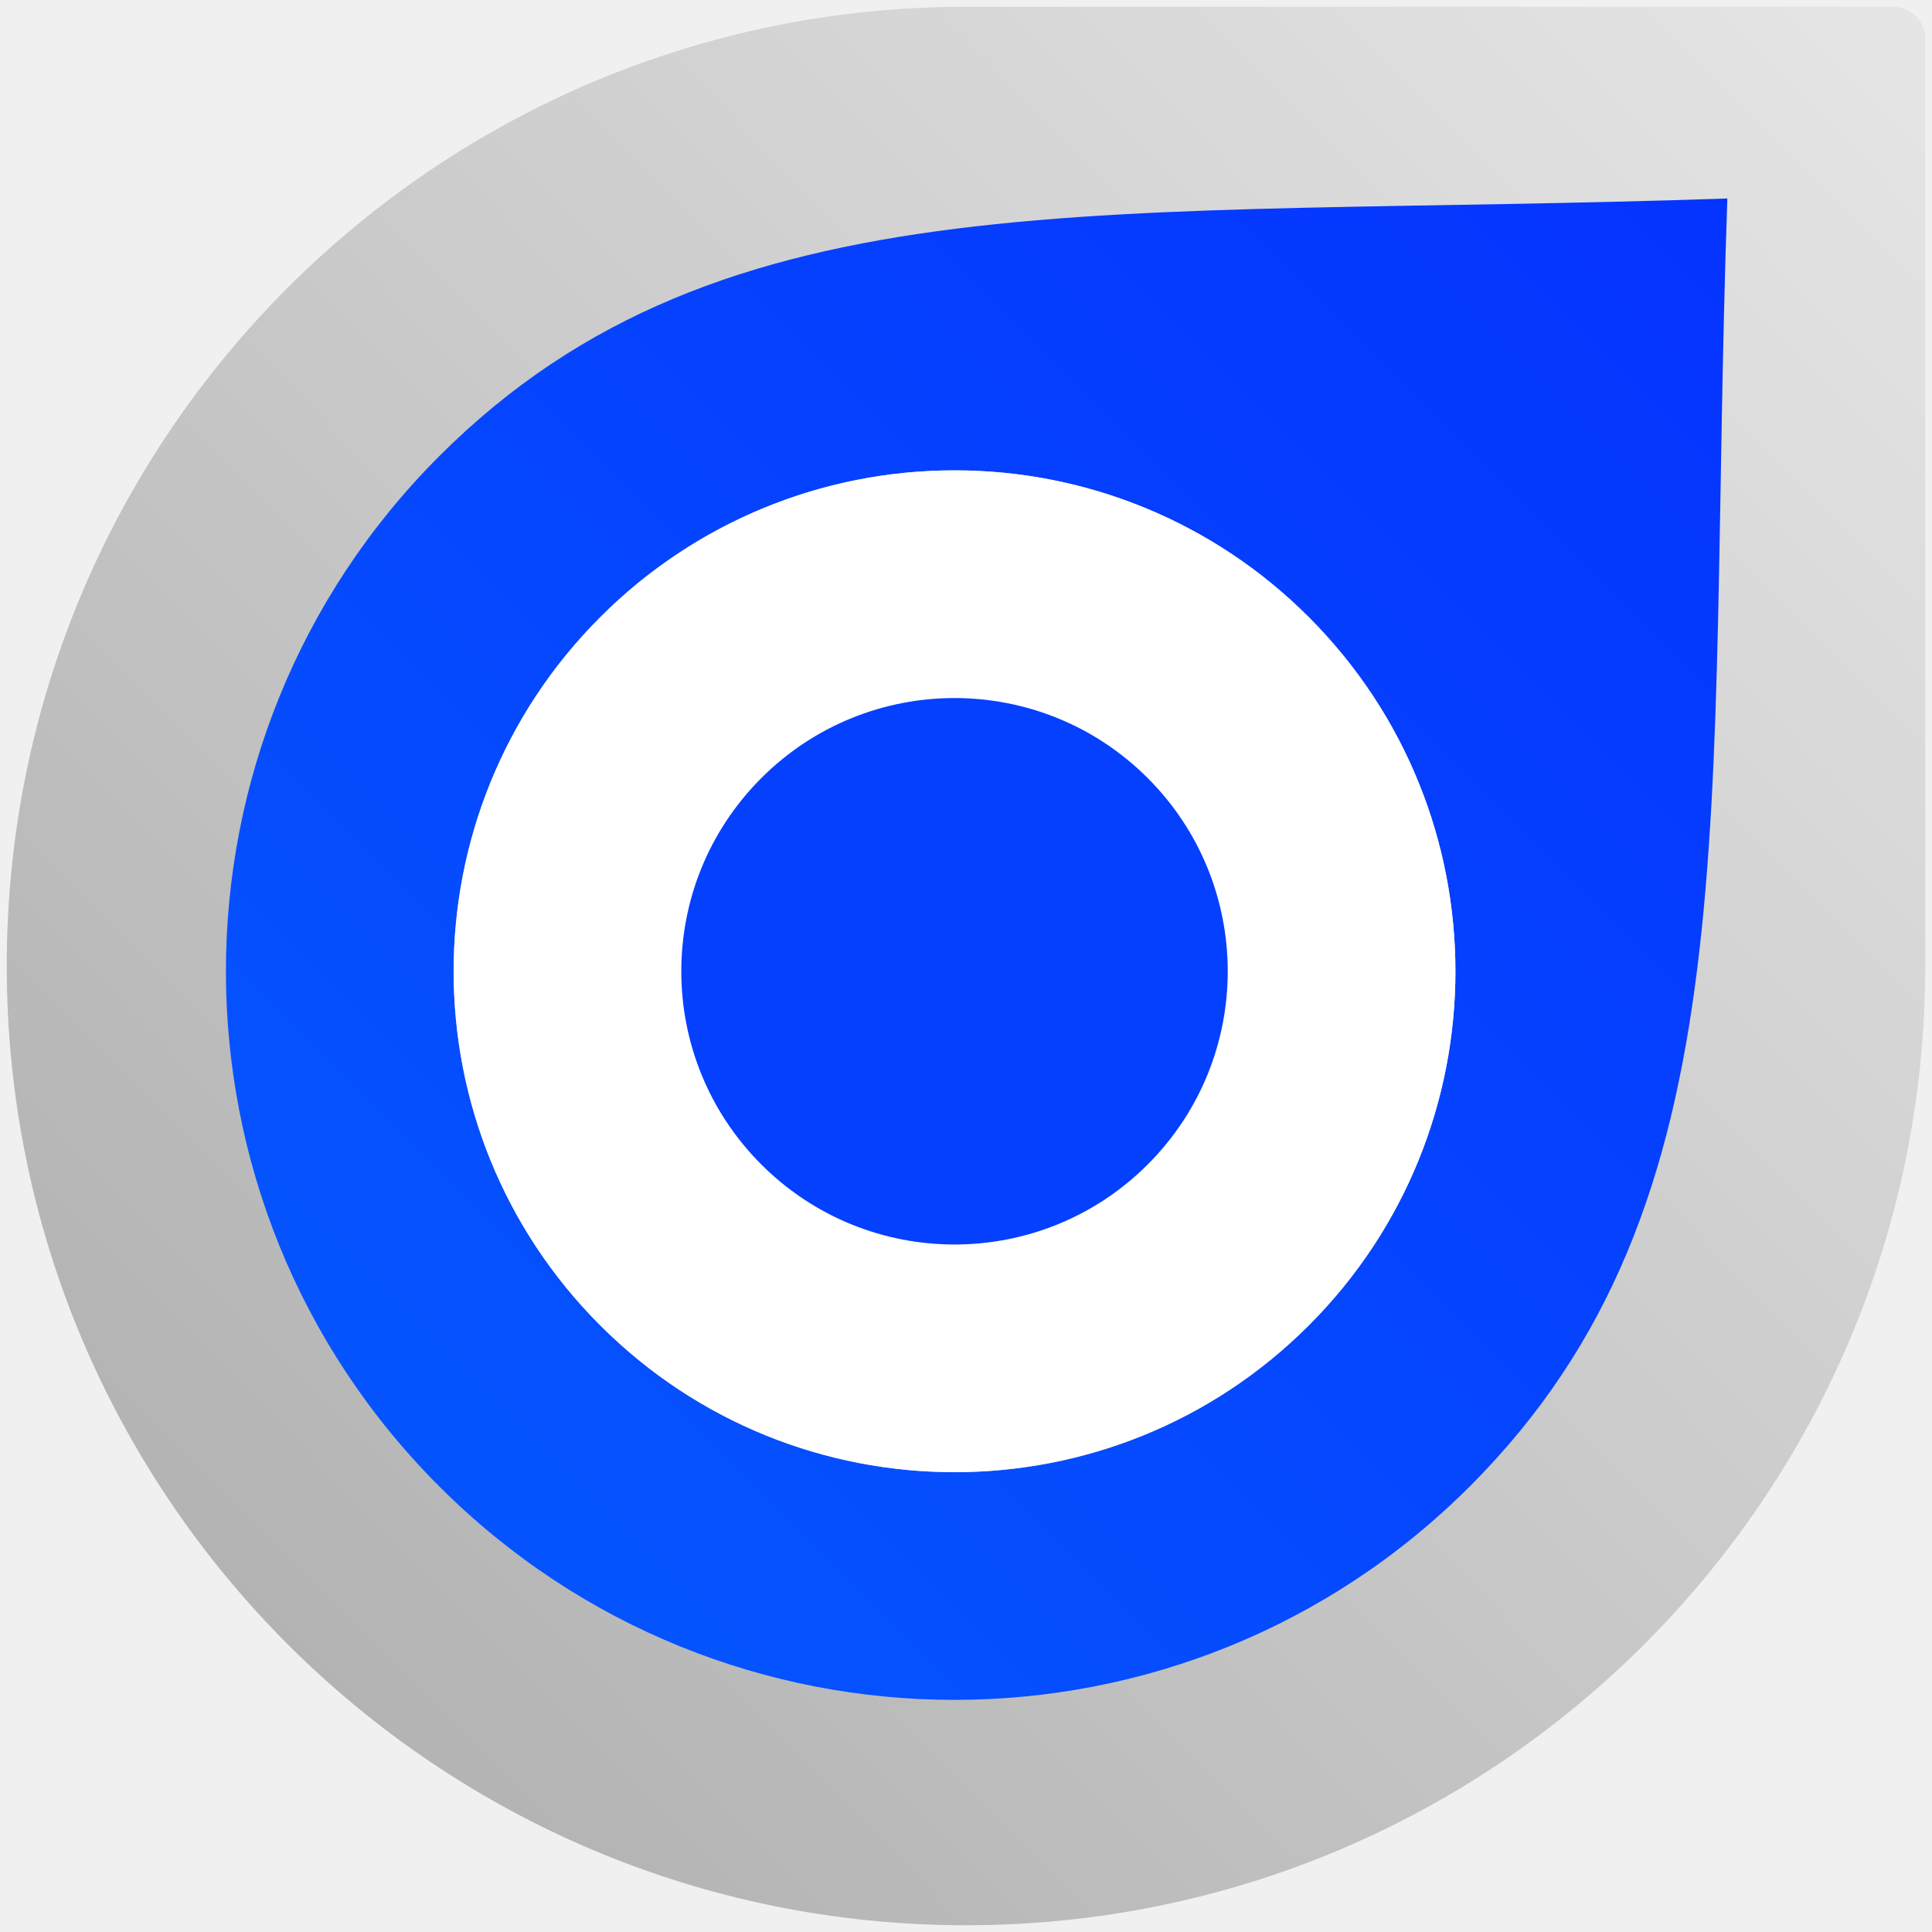
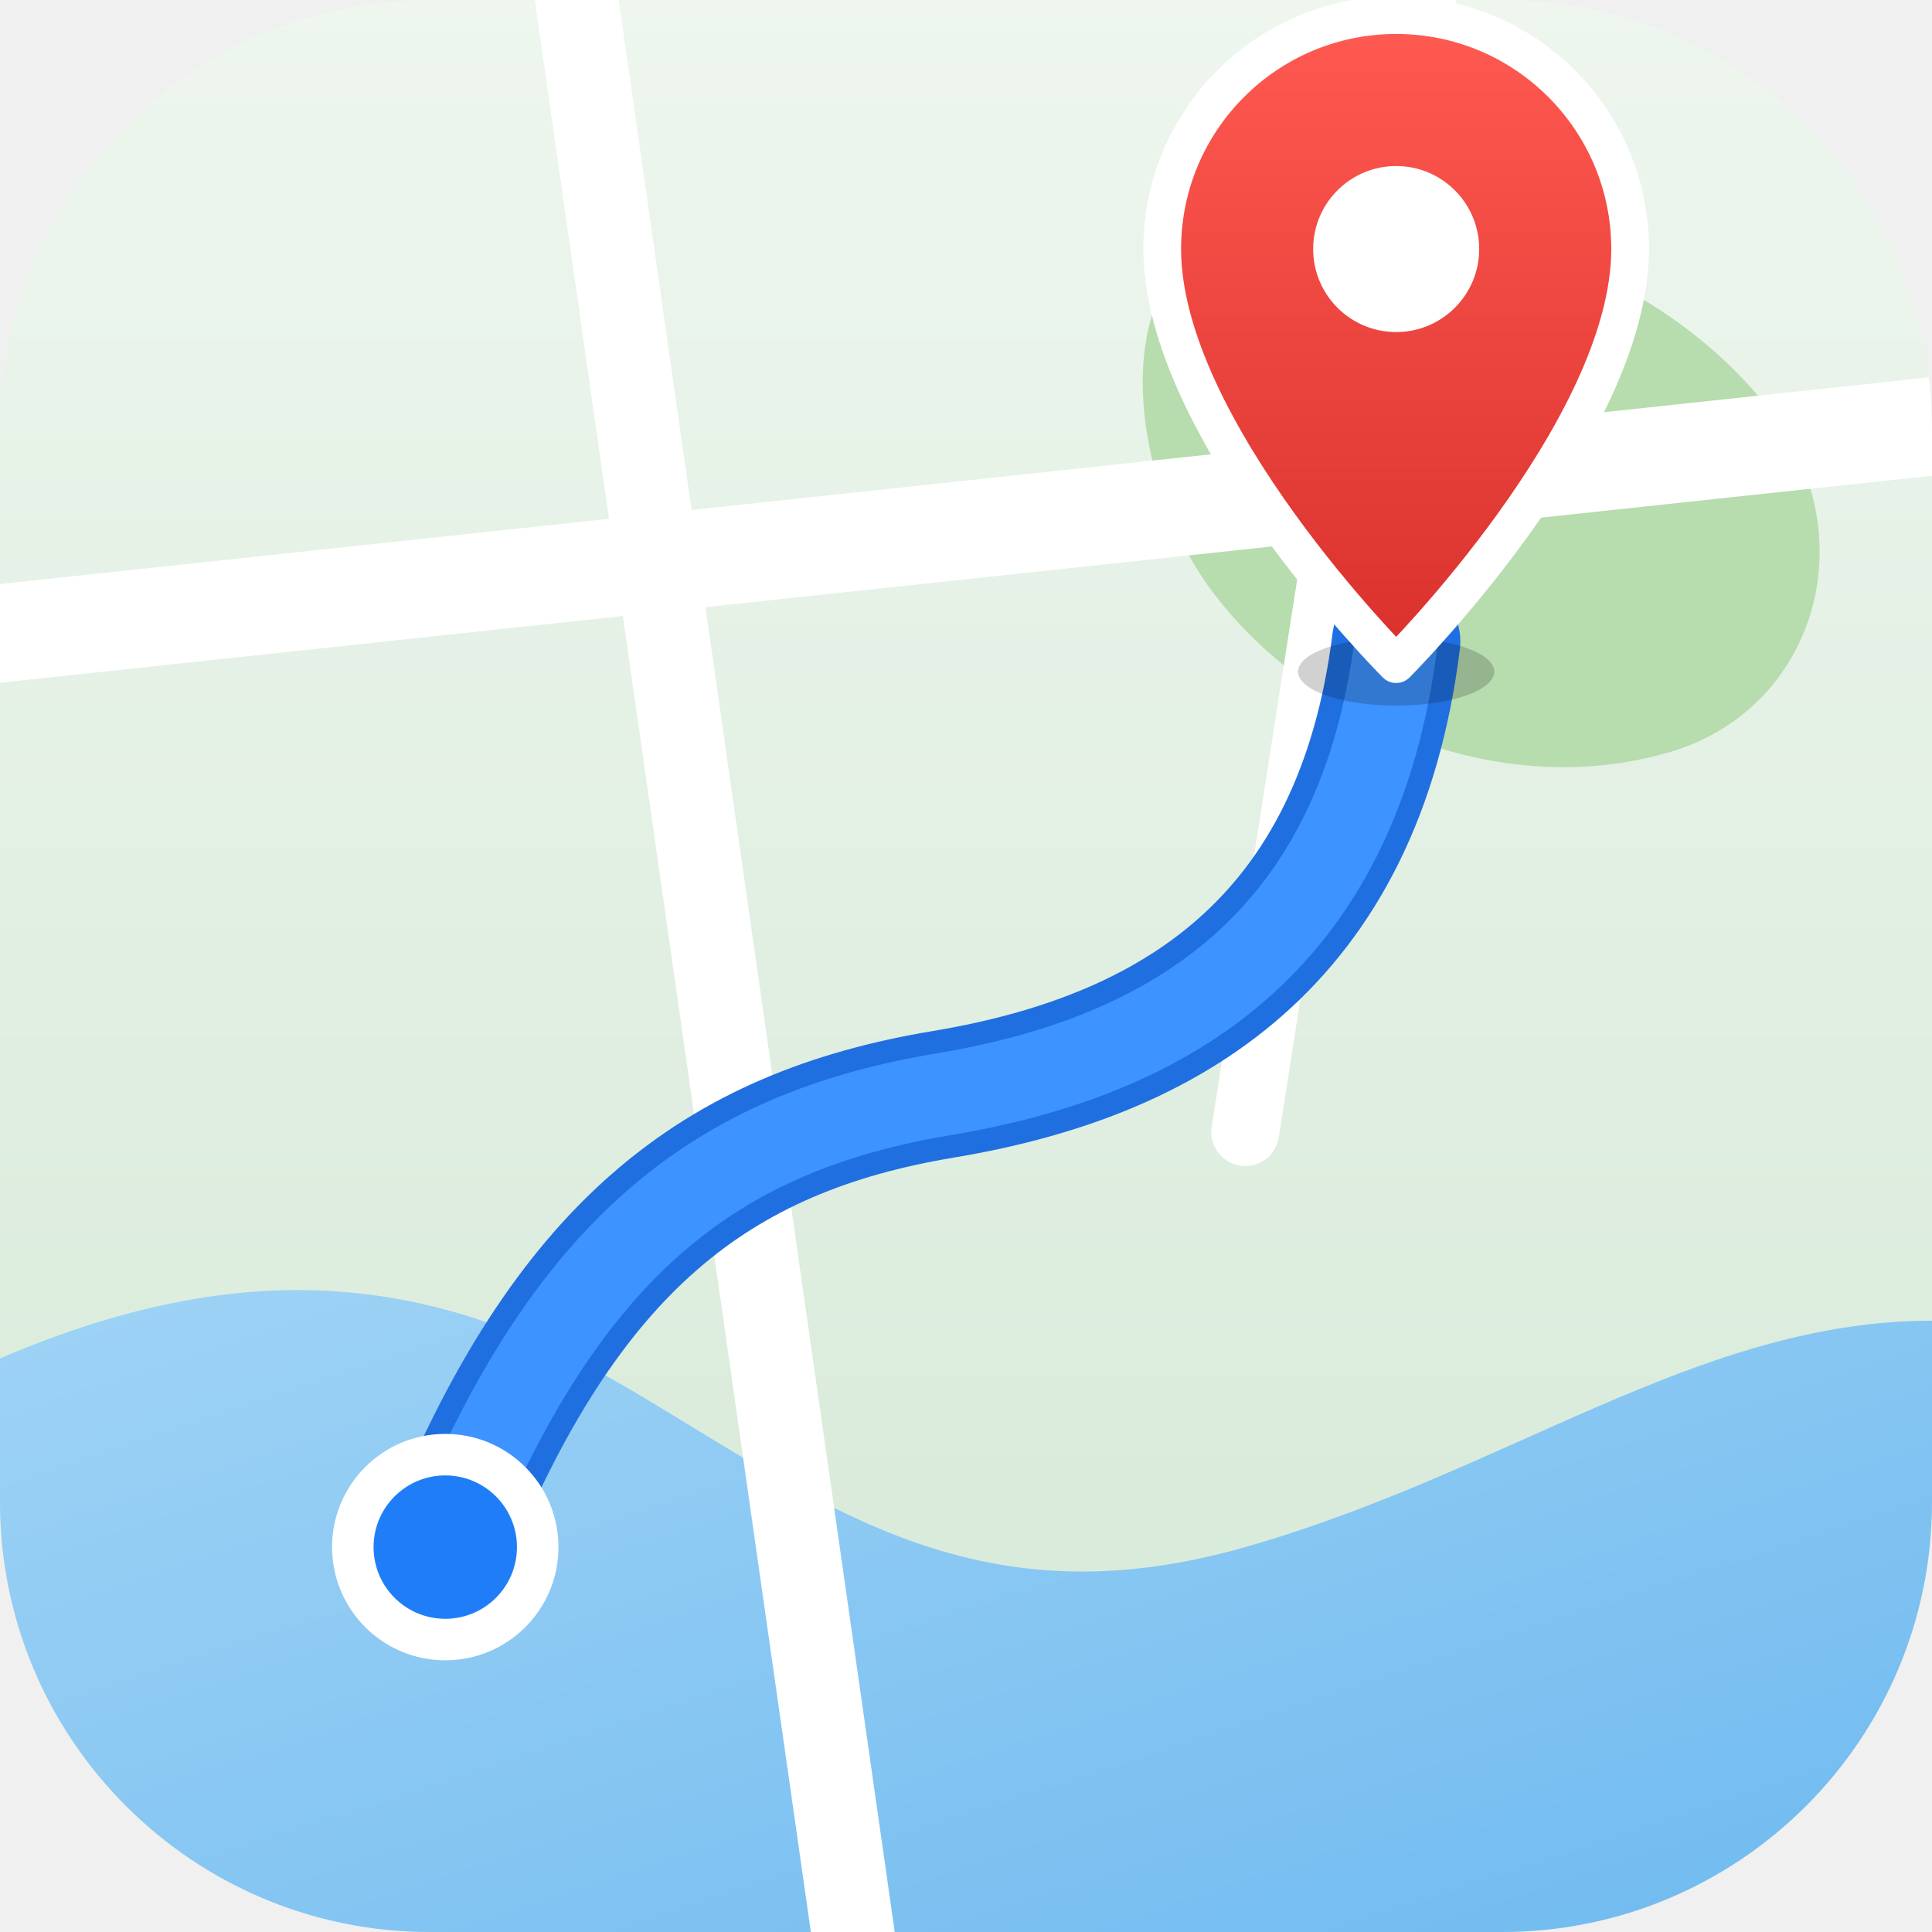
- <svg xmlns="http://www.w3.org/2000/svg" xmlns:xlink="http://www.w3.org/1999/xlink" width="86" height="86">
+ <svg xmlns="http://www.w3.org/2000/svg" width="512" height="512" viewBox="0 0 512 512">
  <defs>
-     <linearGradient id="b">
-       <stop style="stop-color:#0559ff;stop-opacity:1" offset="0" />
-       <stop style="stop-color:#0533ff;stop-opacity:1" offset="1" />
+     <linearGradient id="bg" x1="0" y1="0" x2="0" y2="1">
+       <stop offset="0" stop-color="#eef6ee" />
+       <stop offset="1" stop-color="#d4e8d6" />
    </linearGradient>
-     <linearGradient id="a">
-       <stop style="stop-color:#b3b3b3;stop-opacity:1" offset="0" />
-       <stop style="stop-color:#e6e6e6;stop-opacity:1" offset="1" />
+     <linearGradient id="water" x1="0" y1="0" x2="1" y2="1">
+       <stop offset="0" stop-color="#9fd3f5" />
+       <stop offset="1" stop-color="#6fbaf0" />
    </linearGradient>
-     <linearGradient gradientTransform="translate(0 4)" y2="0" x2="86" y1="73" x1="12" gradientUnits="userSpaceOnUse" id="c" xlink:href="#a" />
-     <linearGradient xlink:href="#b" id="d" x1="10" y1="80" x2="77" y2="13" gradientUnits="userSpaceOnUse" />
+     <linearGradient id="pin" x1="0" y1="0" x2="0" y2="1">
+       <stop offset="0" stop-color="#ff5a52" />
+       <stop offset="1" stop-color="#d9302b" />
+     </linearGradient>
+     <clipPath id="tile">
+       <rect width="512" height="512" rx="114" />
+     </clipPath>
  </defs>
-   <g style="display:inline">
-     <path style="fill:url(#c);fill-opacity:1" d="M85.699 5.723c0-.786-.637-1.423-1.423-1.423H43C19.417 4.3.3 23.417.3 47 .3 70.582 19.417 89.7 43 89.7c23.583 0 42.7-19.118 42.7-42.7l-.001-41.277z" transform="translate(0 -4)" />
-     <path style="display:inline;fill:url(#d);fill-opacity:1;stroke:#fff;stroke-width:0;stroke-linecap:square;stroke-miterlimit:4;stroke-dasharray:none;stroke-opacity:0" d="M76.889 12.835c-27.711.956-44.668-1.2-57.333 11.467-12.666 12.665-12.666 33.2 0 45.866 12.665 12.666 33.2 12.666 45.866 0C78.088 57.503 75.933 40.546 76.89 12.835ZM58.256 31.468c8.707 8.708 8.707 22.826 0 31.534-8.708 8.707-22.826 8.707-31.534 0-8.707-8.708-8.707-22.826 0-31.534 8.708-8.707 22.826-8.707 31.534 0z" transform="translate(0 -4)" />
-     <path style="display:inline;opacity:1;fill:#fff;fill-opacity:1;stroke:#fff;stroke-width:0;stroke-linecap:square;stroke-miterlimit:4;stroke-dasharray:none;stroke-opacity:0" d="M42.49 24.937a22.228 22.228 0 0 0-15.767 6.532c-8.708 8.707-8.708 22.825 0 31.533 8.708 8.707 22.825 8.707 31.533 0 8.707-8.708 8.707-22.826 0-31.533a22.228 22.228 0 0 0-15.767-6.532z" transform="translate(0 -4)" />
-     <path style="display:inline;fill:#0540ff;fill-opacity:1;stroke:#fff;stroke-width:0;stroke-linecap:square;stroke-miterlimit:4;stroke-dasharray:none;stroke-opacity:0" d="M51.089 55.835a12.162 12.162 0 0 1-17.2 0 12.162 12.162 0 0 1 0-17.2 12.162 12.162 0 0 1 17.2 0 12.162 12.162 0 0 1 0 17.2z" transform="translate(0 -4)" />
+   <g clip-path="url(#tile)">
+     <rect width="512" height="512" fill="url(#bg)" />
+     <path d="M0 360c70-30 120-20 170 10s90 60 160 40 120-60 182-60V512H0z" fill="url(#water)" />
+     <path d="M330 60c50-10 110 10 140 50 25 34 10 80-30 90-45 12-95-10-120-45-22-31-27-87 10-95z" fill="#b7dcae" />
+     <g stroke="#ffffff" stroke-linecap="round" fill="none">
+       <path d="M-20 170L540 110" stroke-width="26" />
+       <path d="M150 -20L230 540" stroke-width="22" />
+       <path d="M380 -20L330 300" stroke-width="18" />
+     </g>
+     <path d="M118 410C150 330 190 300 250 290s110-40 120-120" fill="none" stroke="#1f6fe0" stroke-width="34" stroke-linecap="round" stroke-linejoin="round" />
+     <path d="M118 410C150 330 190 300 250 290s110-40 120-120" fill="none" stroke="#3d93ff" stroke-width="22" stroke-linecap="round" stroke-linejoin="round" />
+     <circle cx="118" cy="410" r="30" fill="#ffffff" />
+     <circle cx="118" cy="410" r="19" fill="#1f7ef7" />
+     <ellipse cx="370" cy="178" rx="26" ry="9" fill="#000000" opacity="0.18" />
+     <path d="M370 176s-62-62-62-110a62 62 0 0 1 124 0c0 48-62 110-62 110z" fill="url(#pin)" stroke="#ffffff" stroke-width="10" stroke-linejoin="round" />
+     <circle cx="370" cy="66" r="22" fill="#ffffff" />
  </g>
</svg>
